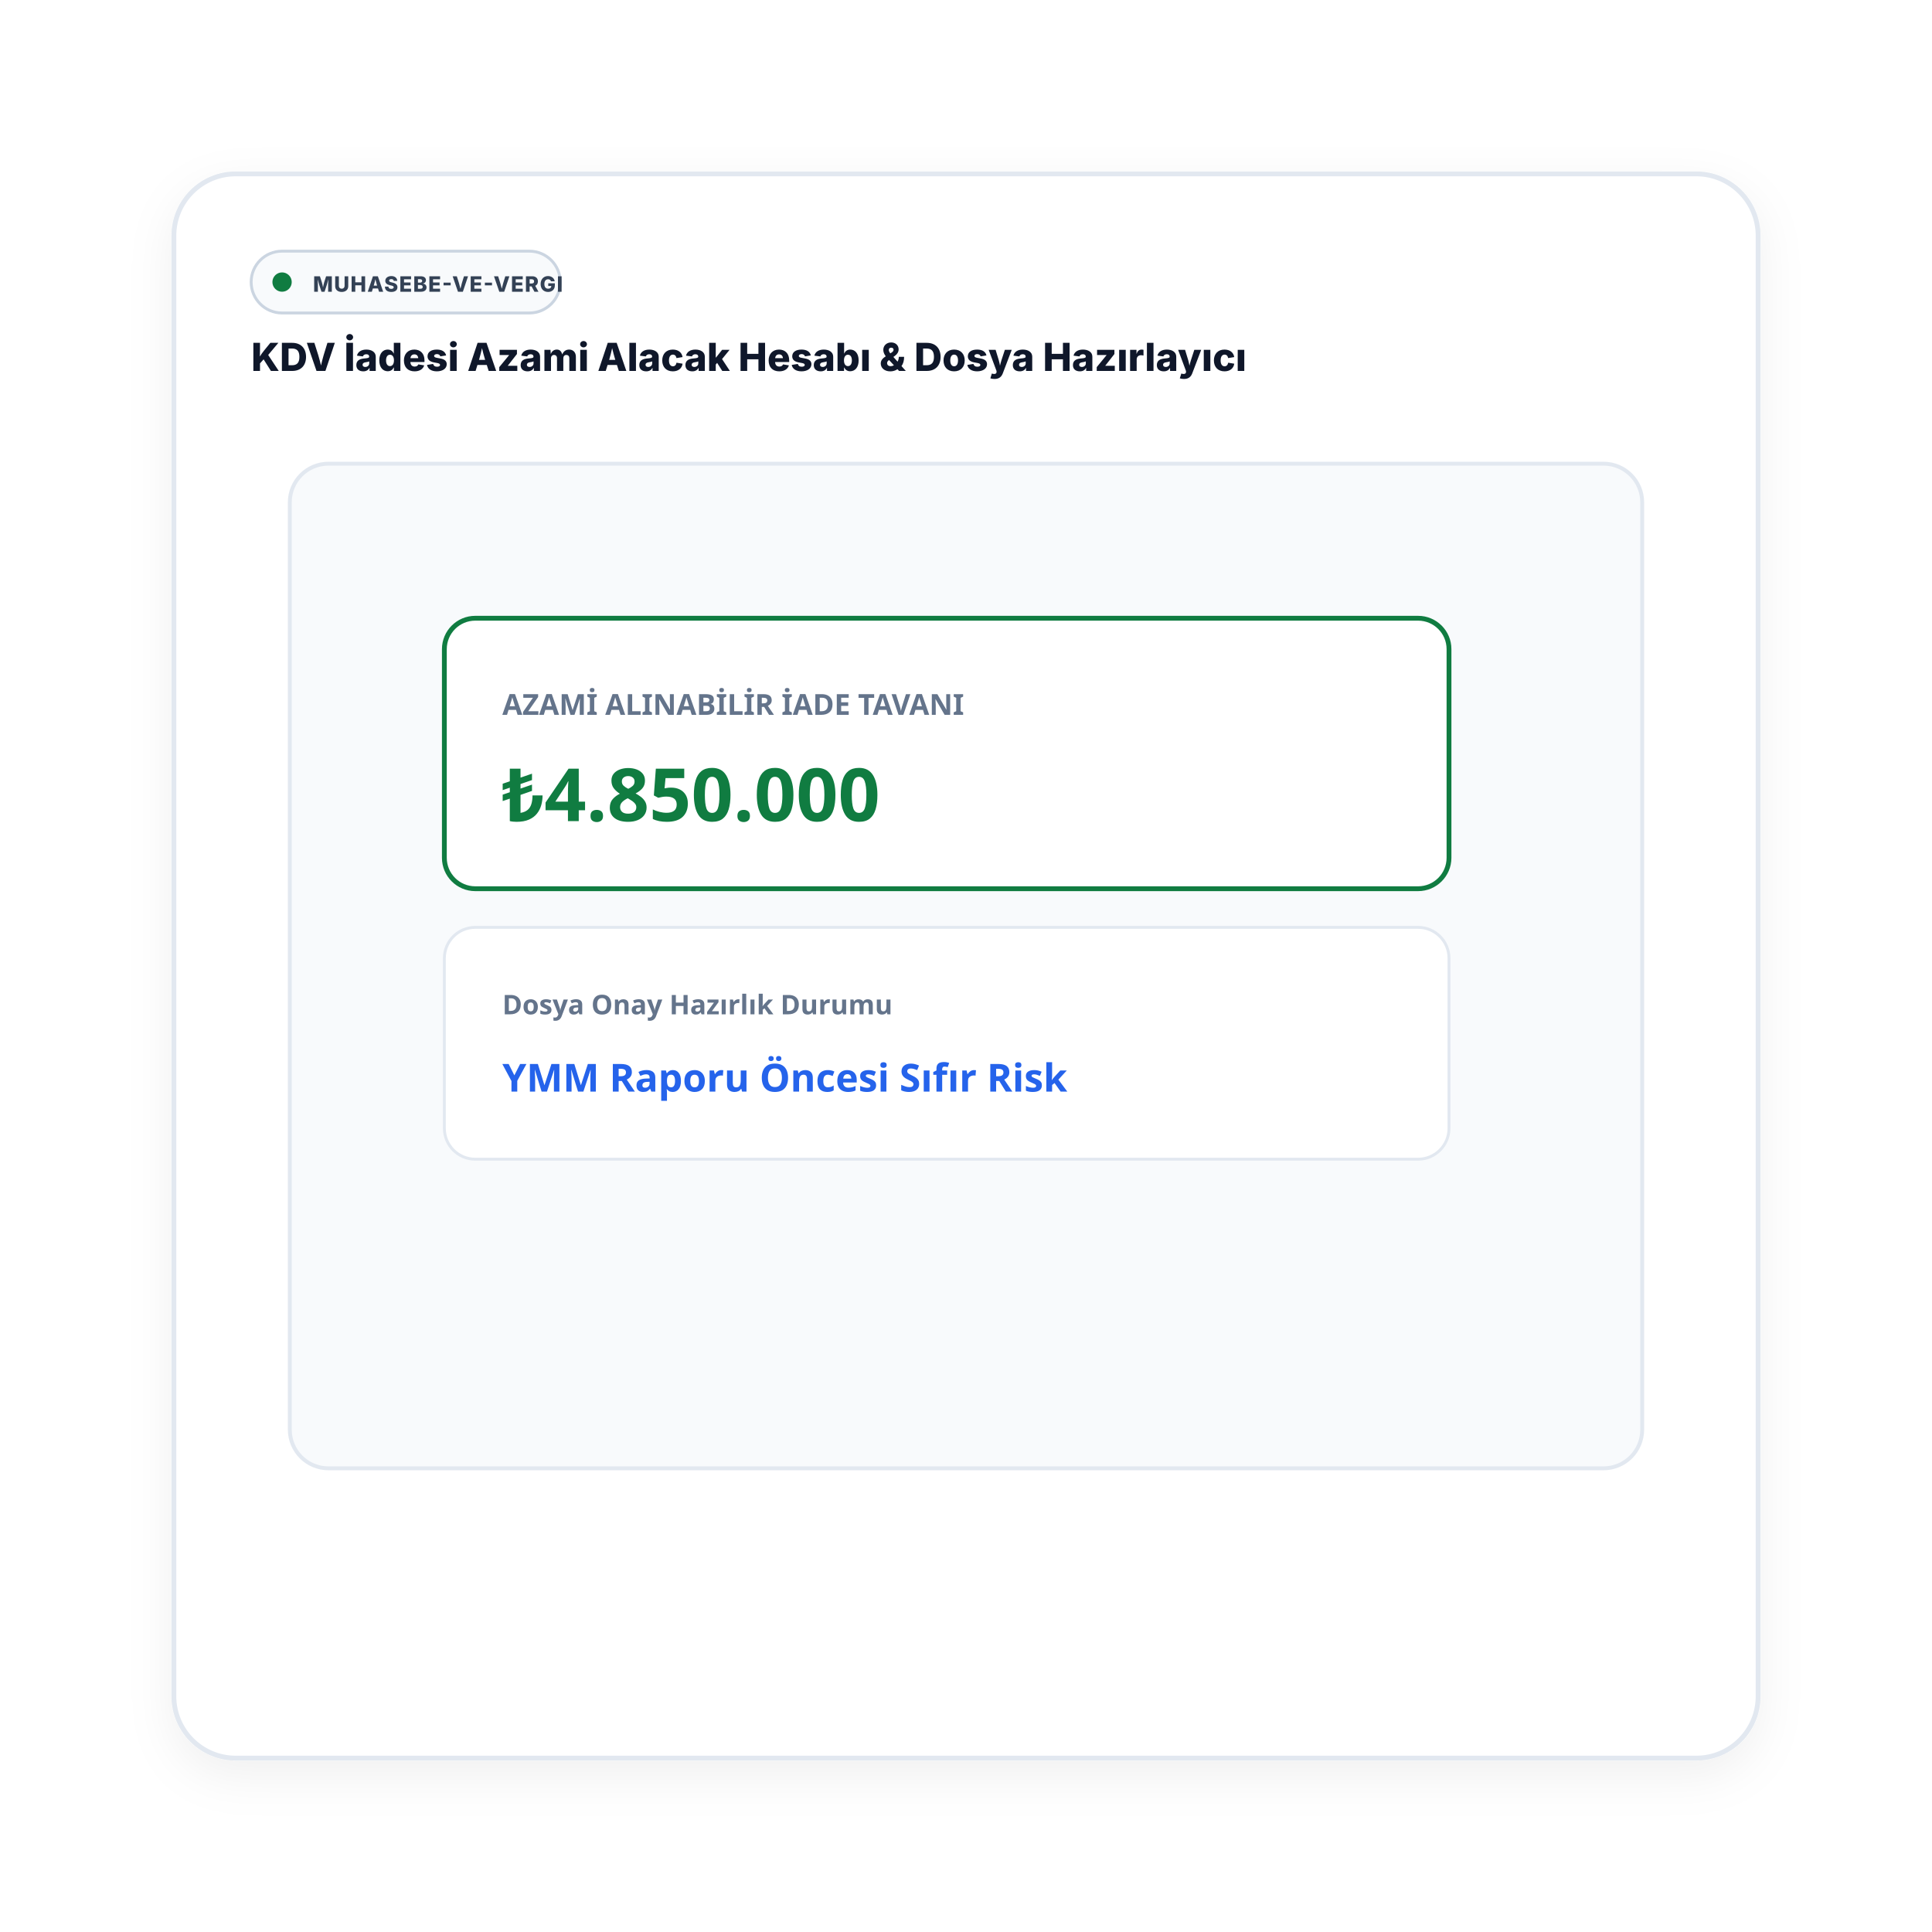
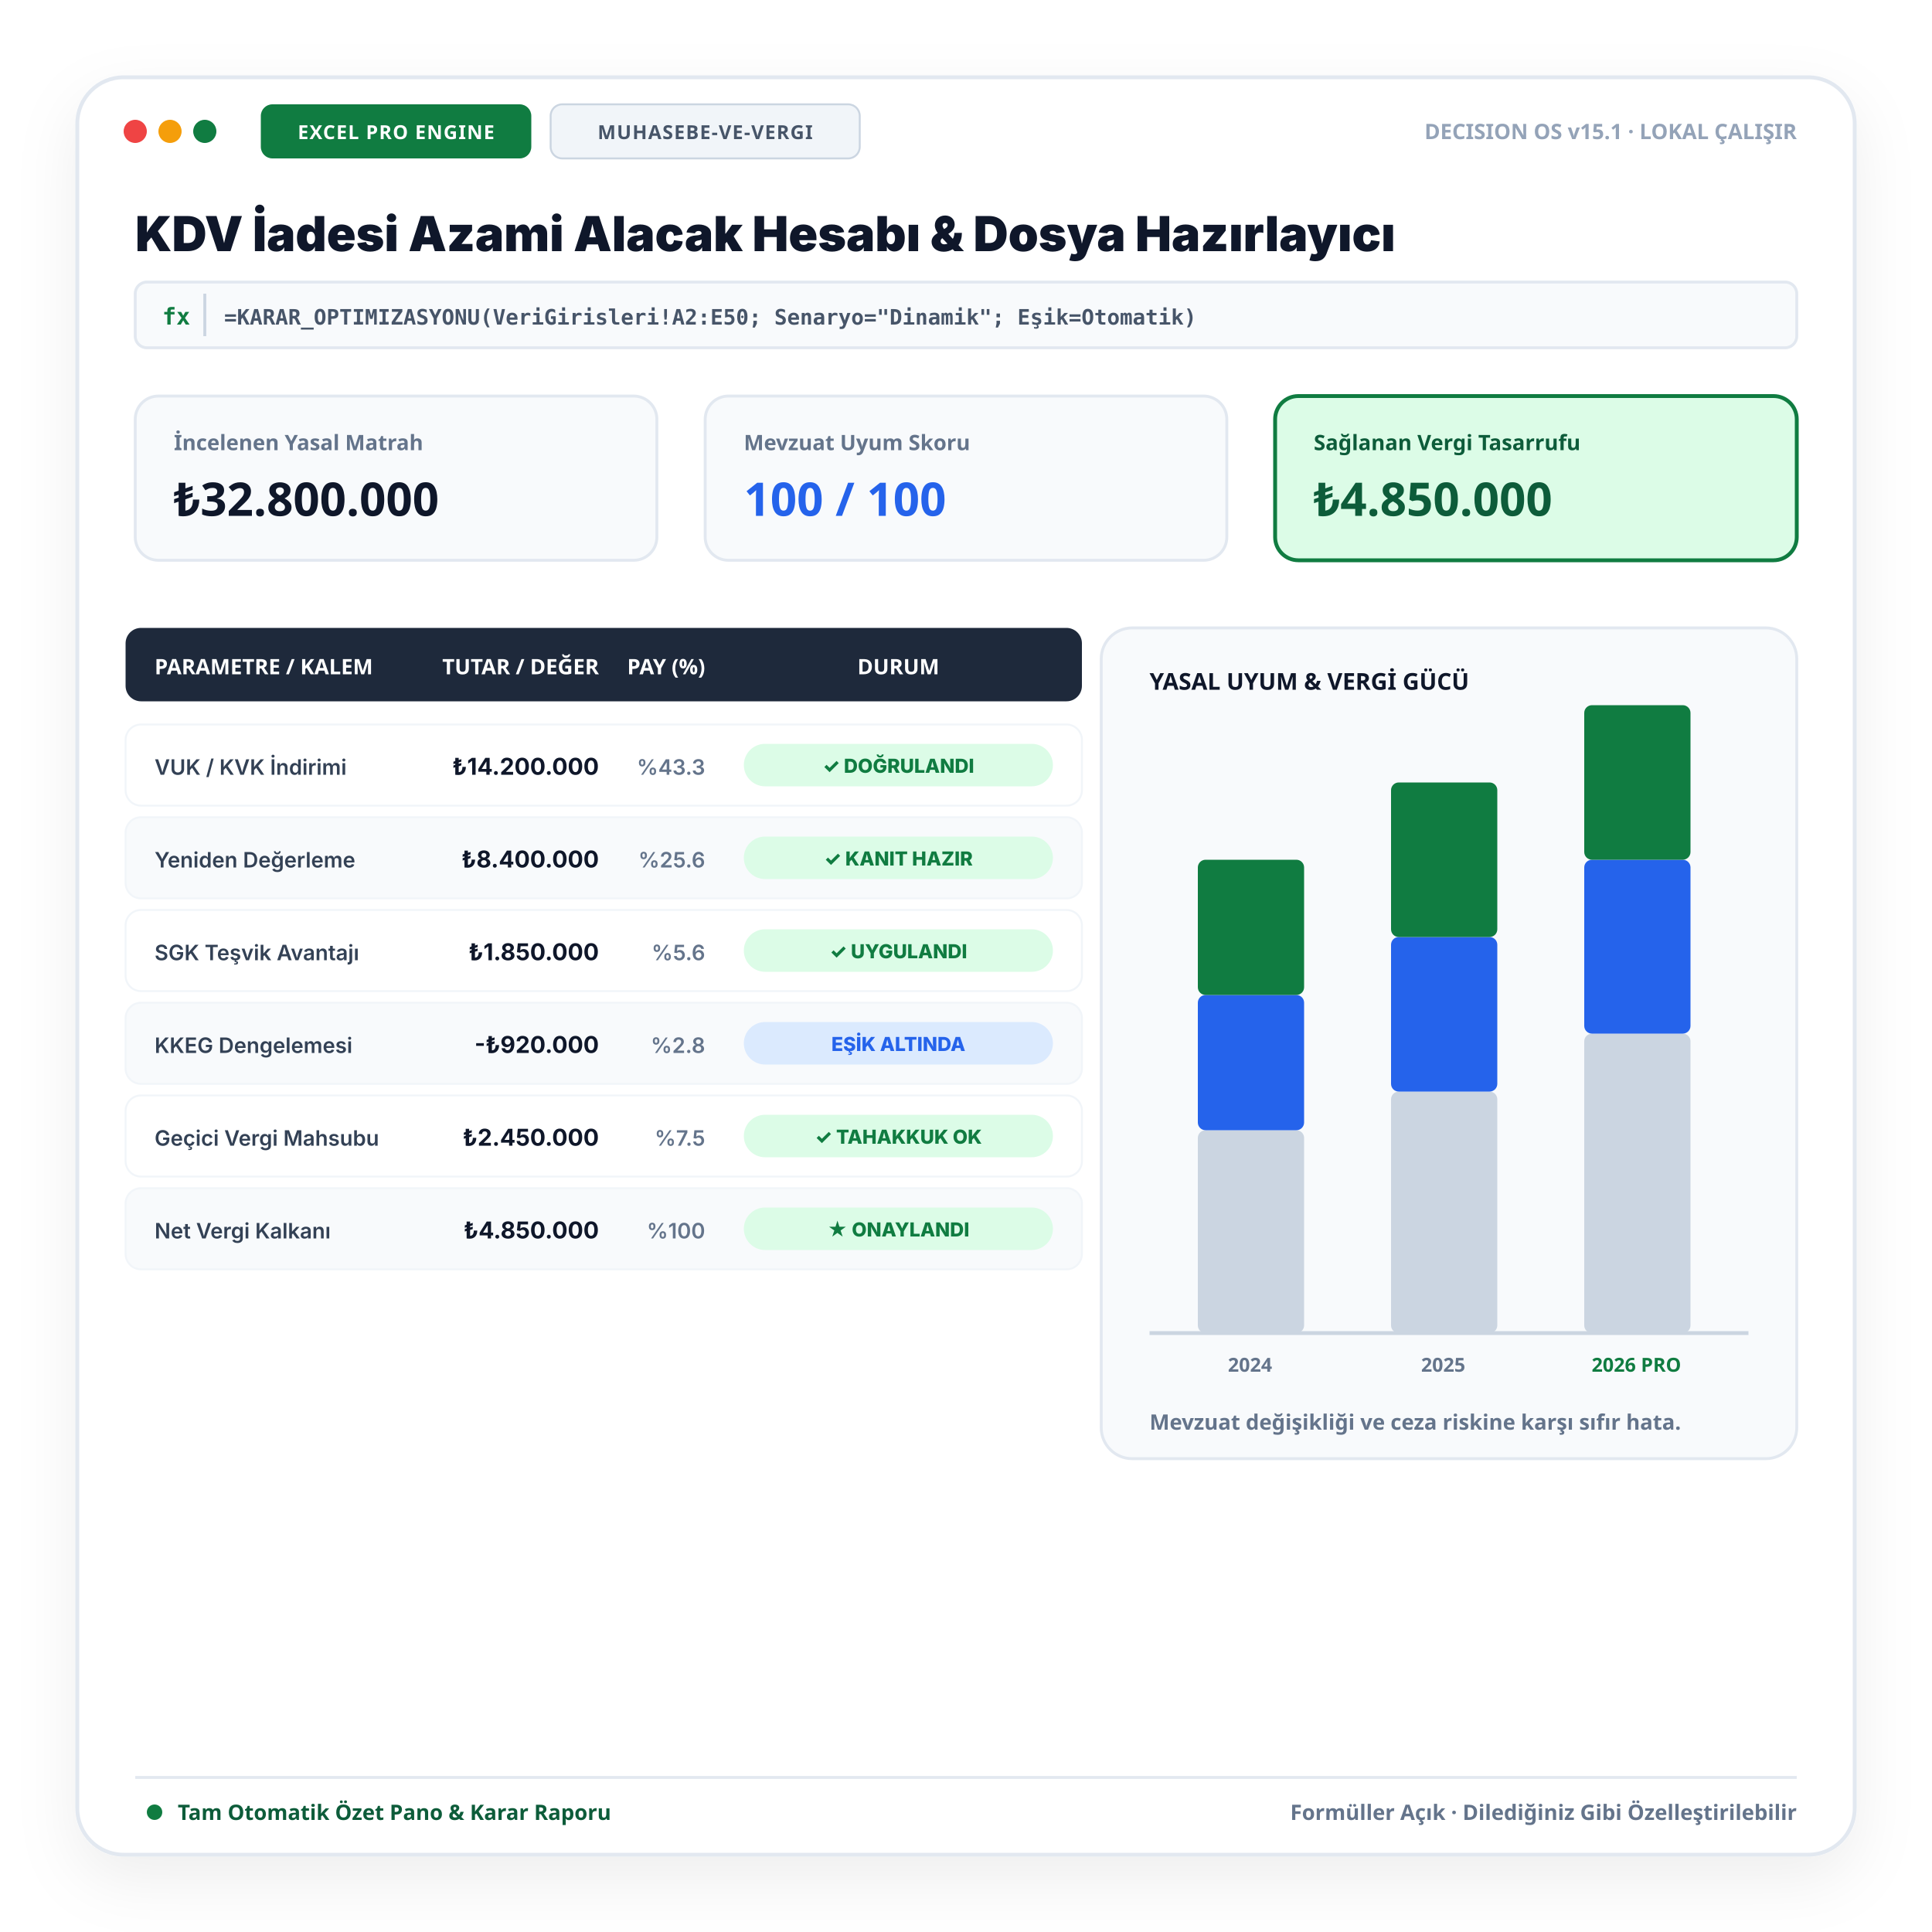
<svg xmlns="http://www.w3.org/2000/svg" viewBox="0 0 1000 1000" width="100%" height="100%">
  <defs>
-     <linearGradient id="gGreen" x1="0%" y1="0%" x2="100%" y2="100%">
-       <stop offset="0%" stop-color="#107c41" />
-       <stop offset="100%" stop-color="#0d5c3a" />
-     </linearGradient>
-     <linearGradient id="gBlue" x1="0%" y1="0%" x2="100%" y2="100%">
-       <stop offset="0%" stop-color="#3b82f6" />
-       <stop offset="100%" stop-color="#1d4ed8" />
-     </linearGradient>
-     <linearGradient id="gAmber" x1="0%" y1="0%" x2="100%" y2="100%">
-       <stop offset="0%" stop-color="#f59e0b" />
-       <stop offset="100%" stop-color="#b45309" />
-     </linearGradient>
-     <linearGradient id="gRed" x1="0%" y1="0%" x2="100%" y2="100%">
-       <stop offset="0%" stop-color="#ef4444" />
-       <stop offset="100%" stop-color="#b91c1c" />
-     </linearGradient>
-     <linearGradient id="gPurple" x1="0%" y1="0%" x2="100%" y2="100%">
-       <stop offset="0%" stop-color="#8b5cf6" />
-       <stop offset="100%" stop-color="#6d28d9" />
-     </linearGradient>
    <filter id="softCard" x="-10%" y="-10%" width="120%" height="120%">
-       <feDropShadow dx="0" dy="8" stdDeviation="12" flood-color="#0f172a" flood-opacity="0.06" />
+       <feDropShadow dx="0" dy="12" stdDeviation="16" flood-color="#0f172a" flood-opacity="0.07" />
    </filter>
  </defs>
  <rect width="1000" height="1000" fill="#ffffff" />
-   <rect x="90" y="90" width="820" height="820" rx="32" fill="#ffffff" stroke="#e2e8f0" stroke-width="2.5" filter="url(#softCard)" />
-   <g transform="translate(130, 130)">
-     <rect x="0" y="0" width="160" height="32" rx="16" fill="#f8fafc" stroke="#cbd5e1" stroke-width="1.5" />
-     <circle cx="16" cy="16" r="5" fill="#107c41" />
-     <text x="32" y="21" font-family="system-ui, -apple-system, sans-serif" font-size="11" font-weight="800" fill="#334155" letter-spacing="0.5">MUHASEBE-VE-VERGI</text>
-     <text x="0" y="62" font-family="system-ui, -apple-system, sans-serif" font-size="20" font-weight="800" fill="#0f172a">KDV İadesi Azami Alacak Hesabı &amp; Dosya Hazırlayıcı</text>
+   <rect x="40" y="40" width="920" height="920" rx="24" fill="#ffffff" stroke="#e2e8f0" stroke-width="2" filter="url(#softCard)" />
+   <g transform="translate(70, 68)">
+     <circle cx="0" cy="0" r="6" fill="#ef4444" />
+     <circle cx="18" cy="0" r="6" fill="#f59e0b" />
+     <circle cx="36" cy="0" r="6" fill="#107c41" />
+     <rect x="65" y="-14" width="140" height="28" rx="6" fill="#107c41" />
+     <text x="135" y="4" font-family="system-ui" font-size="10" font-weight="800" fill="#ffffff" text-anchor="middle" letter-spacing="0.5">EXCEL PRO ENGINE</text>
+     <rect x="215" y="-14" width="160" height="28" rx="6" fill="#f1f5f9" stroke="#cbd5e1" stroke-width="1" />
+     <text x="295" y="4" font-family="system-ui" font-size="10" font-weight="700" fill="#475569" text-anchor="middle" letter-spacing="0.5">MUHASEBE-VE-VERGI</text>
+     <text x="860" y="4" font-family="system-ui" font-size="11" font-weight="700" fill="#94a3b8" text-anchor="end">DECISION OS v15.1 · LOKAL ÇALIŞIR</text>
  </g>
-   <g transform="translate(130, 220)">
-     <rect x="20" y="20" width="700" height="520" rx="20" fill="#f8fafc" stroke="#e2e8f0" stroke-width="2" />
-     <g transform="translate(60, 60)">
-       <rect x="40" y="40" width="520" height="140" rx="16" fill="#ffffff" stroke="#107c41" stroke-width="2.5" />
-       <text x="70" y="90" font-family="system-ui" font-size="15" font-weight="800" fill="#64748b">AZAMİ ALINABİLİR İADE TAVANI</text>
-       <text x="70" y="145" font-family="system-ui" font-size="38" font-weight="900" fill="#107c41">₺4.850.000</text>
-       <rect x="40" y="200" width="520" height="120" rx="16" fill="#ffffff" stroke="#e2e8f0" stroke-width="1.5" />
-       <text x="70" y="245" font-family="system-ui" font-size="14" font-weight="700" fill="#64748b">Dosya Onay Hazırlık Durumu</text>
-       <text x="70" y="285" font-family="system-ui" font-size="20" font-weight="800" fill="#2563eb">YMM Raporu Öncesi Sıfır Risk</text>
-     </g>
+   <g transform="translate(70, 130)">
+     <text x="0" y="0" font-family="system-ui, -apple-system, sans-serif" font-size="25" font-weight="900" fill="#0f172a">KDV İadesi Azami Alacak Hesabı &amp; Dosya Hazırlayıcı</text>
+     <rect x="0" y="16" width="860" height="34" rx="6" fill="#f8fafc" stroke="#e2e8f0" stroke-width="1.5" />
+     <text x="14" y="38" font-family="system-ui, monospace" font-size="12" font-weight="800" fill="#107c41">fx</text>
+     <line x1="36" y1="22" x2="36" y2="44" stroke="#cbd5e1" stroke-width="1.5" />
+     <text x="46" y="38" font-family="system-ui, monospace" font-size="11" font-weight="600" fill="#475569">=KARAR_OPTIMIZASYONU(VeriGirisleri!A2:E50; Senaryo="Dinamik"; Eşik=Otomatik)</text>
+   </g>
+   <g transform="translate(70, 205)">
+     <rect x="0" y="0" width="270" height="85" rx="12" fill="#f8fafc" stroke="#e2e8f0" stroke-width="1.5" />
+     <text x="20" y="28" font-family="system-ui" font-size="11" font-weight="700" fill="#64748b">İncelenen Yasal Matrah</text>
+     <text x="20" y="62" font-family="system-ui" font-size="24" font-weight="900" fill="#0f172a">₺32.800.000</text>
+     <rect x="295" y="0" width="270" height="85" rx="12" fill="#f8fafc" stroke="#e2e8f0" stroke-width="1.5" />
+     <text x="315" y="28" font-family="system-ui" font-size="11" font-weight="700" fill="#64748b">Mevzuat Uyum Skoru</text>
+     <text x="315" y="62" font-family="system-ui" font-size="24" font-weight="900" fill="#2563eb">100 / 100</text>
+     <rect x="590" y="0" width="270" height="85" rx="12" fill="#dcfce7" stroke="#107c41" stroke-width="2" />
+     <text x="610" y="28" font-family="system-ui" font-size="11" font-weight="800" fill="#0d5c3a">Sağlanan Vergi Tasarrufu</text>
+     <text x="610" y="62" font-family="system-ui" font-size="24" font-weight="900" fill="#0d5c3a">₺4.850.000</text>
+   </g>
+   <rect x="65" y="325" width="495" height="38" rx="8" fill="#1e293b" />
+   <text x="80" y="349" font-family="system-ui" font-size="11" font-weight="800" fill="#ffffff">PARAMETRE / KALEM</text>
+   <text x="310" y="349" font-family="system-ui" font-size="11" font-weight="800" fill="#ffffff" text-anchor="end">TUTAR / DEĞER</text>
+   <text x="365" y="349" font-family="system-ui" font-size="11" font-weight="800" fill="#ffffff" text-anchor="end">PAY (%)</text>
+   <text x="465" y="349" font-family="system-ui" font-size="11" font-weight="800" fill="#ffffff" text-anchor="middle">DURUM</text>
+   <rect x="65" y="375" width="495" height="42" rx="8" fill="#ffffff" stroke="#f1f5f9" stroke-width="1" />
+   <text x="80" y="401" font-family="system-ui, -apple-system, sans-serif" font-size="11" font-weight="600" fill="#334155">VUK / KVK İndirimi</text>
+   <text x="310" y="401" font-family="system-ui, -apple-system, sans-serif" font-size="12" font-weight="700" fill="#0f172a" text-anchor="end">₺14.200.000</text>
+   <text x="365" y="401" font-family="system-ui, -apple-system, sans-serif" font-size="11" font-weight="600" fill="#64748b" text-anchor="end">%43.3</text>
+   <rect x="385" y="385" width="160" height="22" rx="11" fill="#dcfce7" />
+   <text x="465" y="400" font-family="system-ui, -apple-system, sans-serif" font-size="10" font-weight="800" fill="#107c41" text-anchor="middle">✓ DOĞRULANDI</text>
+   <rect x="65" y="423" width="495" height="42" rx="8" fill="#f8fafc" stroke="#f1f5f9" stroke-width="1" />
+   <text x="80" y="449" font-family="system-ui, -apple-system, sans-serif" font-size="11" font-weight="600" fill="#334155">Yeniden Değerleme</text>
+   <text x="310" y="449" font-family="system-ui, -apple-system, sans-serif" font-size="12" font-weight="700" fill="#0f172a" text-anchor="end">₺8.400.000</text>
+   <text x="365" y="449" font-family="system-ui, -apple-system, sans-serif" font-size="11" font-weight="600" fill="#64748b" text-anchor="end">%25.6</text>
+   <rect x="385" y="433" width="160" height="22" rx="11" fill="#dcfce7" />
+   <text x="465" y="448" font-family="system-ui, -apple-system, sans-serif" font-size="10" font-weight="800" fill="#107c41" text-anchor="middle">✓ KANIT HAZIR</text>
+   <rect x="65" y="471" width="495" height="42" rx="8" fill="#ffffff" stroke="#f1f5f9" stroke-width="1" />
+   <text x="80" y="497" font-family="system-ui, -apple-system, sans-serif" font-size="11" font-weight="600" fill="#334155">SGK Teşvik Avantajı</text>
+   <text x="310" y="497" font-family="system-ui, -apple-system, sans-serif" font-size="12" font-weight="700" fill="#0f172a" text-anchor="end">₺1.850.000</text>
+   <text x="365" y="497" font-family="system-ui, -apple-system, sans-serif" font-size="11" font-weight="600" fill="#64748b" text-anchor="end">%5.6</text>
+   <rect x="385" y="481" width="160" height="22" rx="11" fill="#dcfce7" />
+   <text x="465" y="496" font-family="system-ui, -apple-system, sans-serif" font-size="10" font-weight="800" fill="#107c41" text-anchor="middle">✓ UYGULANDI</text>
+   <rect x="65" y="519" width="495" height="42" rx="8" fill="#f8fafc" stroke="#f1f5f9" stroke-width="1" />
+   <text x="80" y="545" font-family="system-ui, -apple-system, sans-serif" font-size="11" font-weight="600" fill="#334155">KKEG Dengelemesi</text>
+   <text x="310" y="545" font-family="system-ui, -apple-system, sans-serif" font-size="12" font-weight="700" fill="#0f172a" text-anchor="end">-₺920.000</text>
+   <text x="365" y="545" font-family="system-ui, -apple-system, sans-serif" font-size="11" font-weight="600" fill="#64748b" text-anchor="end">%2.8</text>
+   <rect x="385" y="529" width="160" height="22" rx="11" fill="#dbeafe" />
+   <text x="465" y="544" font-family="system-ui, -apple-system, sans-serif" font-size="10" font-weight="800" fill="#2563eb" text-anchor="middle">EŞİK ALTINDA</text>
+   <rect x="65" y="567" width="495" height="42" rx="8" fill="#ffffff" stroke="#f1f5f9" stroke-width="1" />
+   <text x="80" y="593" font-family="system-ui, -apple-system, sans-serif" font-size="11" font-weight="600" fill="#334155">Geçici Vergi Mahsubu</text>
+   <text x="310" y="593" font-family="system-ui, -apple-system, sans-serif" font-size="12" font-weight="700" fill="#0f172a" text-anchor="end">₺2.450.000</text>
+   <text x="365" y="593" font-family="system-ui, -apple-system, sans-serif" font-size="11" font-weight="600" fill="#64748b" text-anchor="end">%7.5</text>
+   <rect x="385" y="577" width="160" height="22" rx="11" fill="#dcfce7" />
+   <text x="465" y="592" font-family="system-ui, -apple-system, sans-serif" font-size="10" font-weight="800" fill="#107c41" text-anchor="middle">✓ TAHAKKUK OK</text>
+   <rect x="65" y="615" width="495" height="42" rx="8" fill="#f8fafc" stroke="#f1f5f9" stroke-width="1" />
+   <text x="80" y="641" font-family="system-ui, -apple-system, sans-serif" font-size="11" font-weight="600" fill="#334155">Net Vergi Kalkanı</text>
+   <text x="310" y="641" font-family="system-ui, -apple-system, sans-serif" font-size="12" font-weight="700" fill="#0f172a" text-anchor="end">₺4.850.000</text>
+   <text x="365" y="641" font-family="system-ui, -apple-system, sans-serif" font-size="11" font-weight="600" fill="#64748b" text-anchor="end">%100</text>
+   <rect x="385" y="625" width="160" height="22" rx="11" fill="#dcfce7" />
+   <text x="465" y="640" font-family="system-ui, -apple-system, sans-serif" font-size="10" font-weight="800" fill="#107c41" text-anchor="middle">★ ONAYLANDI</text>
+   <g transform="translate(570, 325)">
+     <rect width="360" height="430" rx="16" fill="#f8fafc" stroke="#e2e8f0" stroke-width="1.5" />
+     <text x="25" y="32" font-family="system-ui" font-size="12" font-weight="800" fill="#0f172a">YASAL UYUM &amp; VERGİ GÜCÜ</text>
+     <line x1="25" y1="365" x2="335" y2="365" stroke="#cbd5e1" stroke-width="2" />
+     <rect x="50" y="260" width="55" height="105" rx="4" fill="#cbd5e1" />
+     <rect x="50" y="190" width="55" height="70" rx="4" fill="#2563eb" />
+     <rect x="50" y="120" width="55" height="70" rx="4" fill="#107c41" />
+     <text x="77" y="385" font-family="system-ui" font-size="10" font-weight="700" fill="#64748b" text-anchor="middle">2024</text>
+     <rect x="150" y="240" width="55" height="125" rx="4" fill="#cbd5e1" />
+     <rect x="150" y="160" width="55" height="80" rx="4" fill="#2563eb" />
+     <rect x="150" y="80" width="55" height="80" rx="4" fill="#107c41" />
+     <text x="177" y="385" font-family="system-ui" font-size="10" font-weight="700" fill="#64748b" text-anchor="middle">2025</text>
+     <rect x="250" y="210" width="55" height="155" rx="4" fill="#cbd5e1" />
+     <rect x="250" y="120" width="55" height="90" rx="4" fill="#2563eb" />
+     <rect x="250" y="40" width="55" height="80" rx="4" fill="#107c41" />
+     <text x="277" y="385" font-family="system-ui" font-size="10" font-weight="800" fill="#107c41" text-anchor="middle">2026 PRO</text>
+     <text x="25" y="415" font-family="system-ui" font-size="11" font-weight="600" fill="#64748b">Mevzuat değişikliği ve ceza riskine karşı sıfır hata.</text>
+   </g>
+   <g transform="translate(70, 920)">
+     <line x1="0" y1="0" x2="860" y2="0" stroke="#e2e8f0" stroke-width="1.5" />
+     <circle cx="10" cy="18" r="4" fill="#107c41" />
+     <text x="22" y="22" font-family="system-ui" font-size="11" font-weight="700" fill="#0d5c3a">Tam Otomatik Özet Pano &amp; Karar Raporu</text>
+     <text x="860" y="22" font-family="system-ui" font-size="11" font-weight="600" fill="#64748b" text-anchor="end">Formüller Açık · Dilediğiniz Gibi Özelleştirilebilir</text>
  </g>
</svg>
